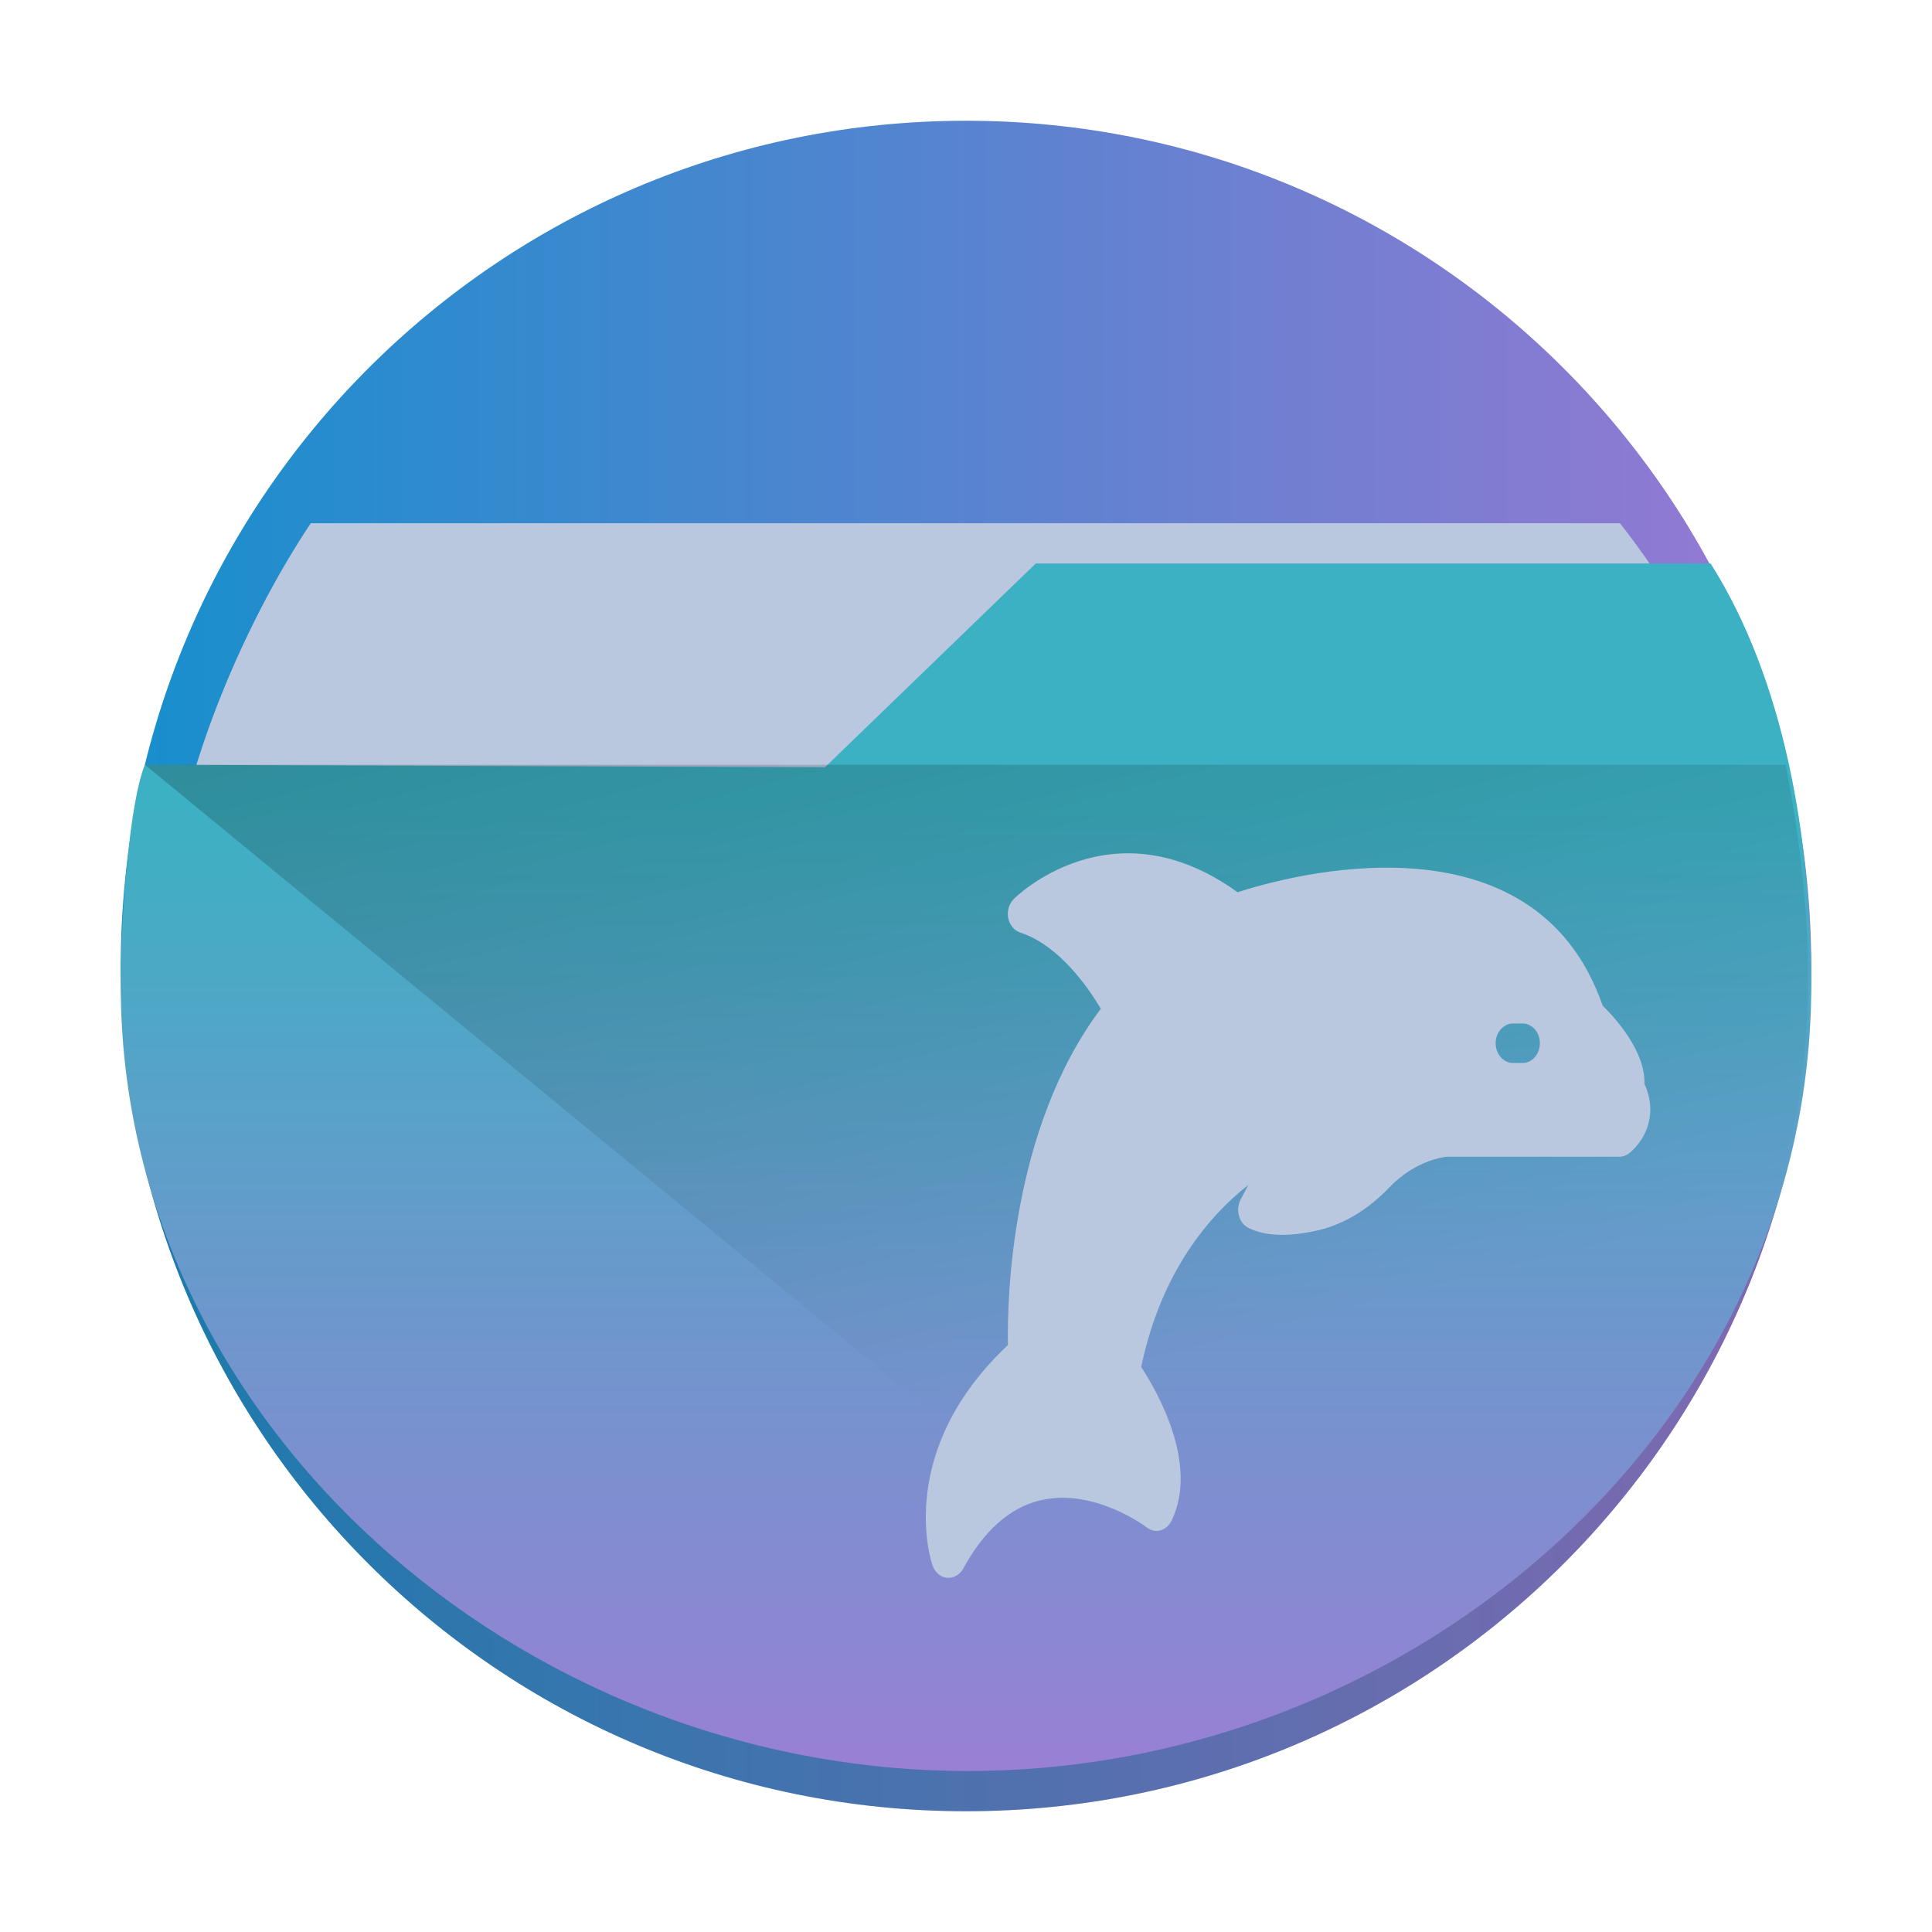
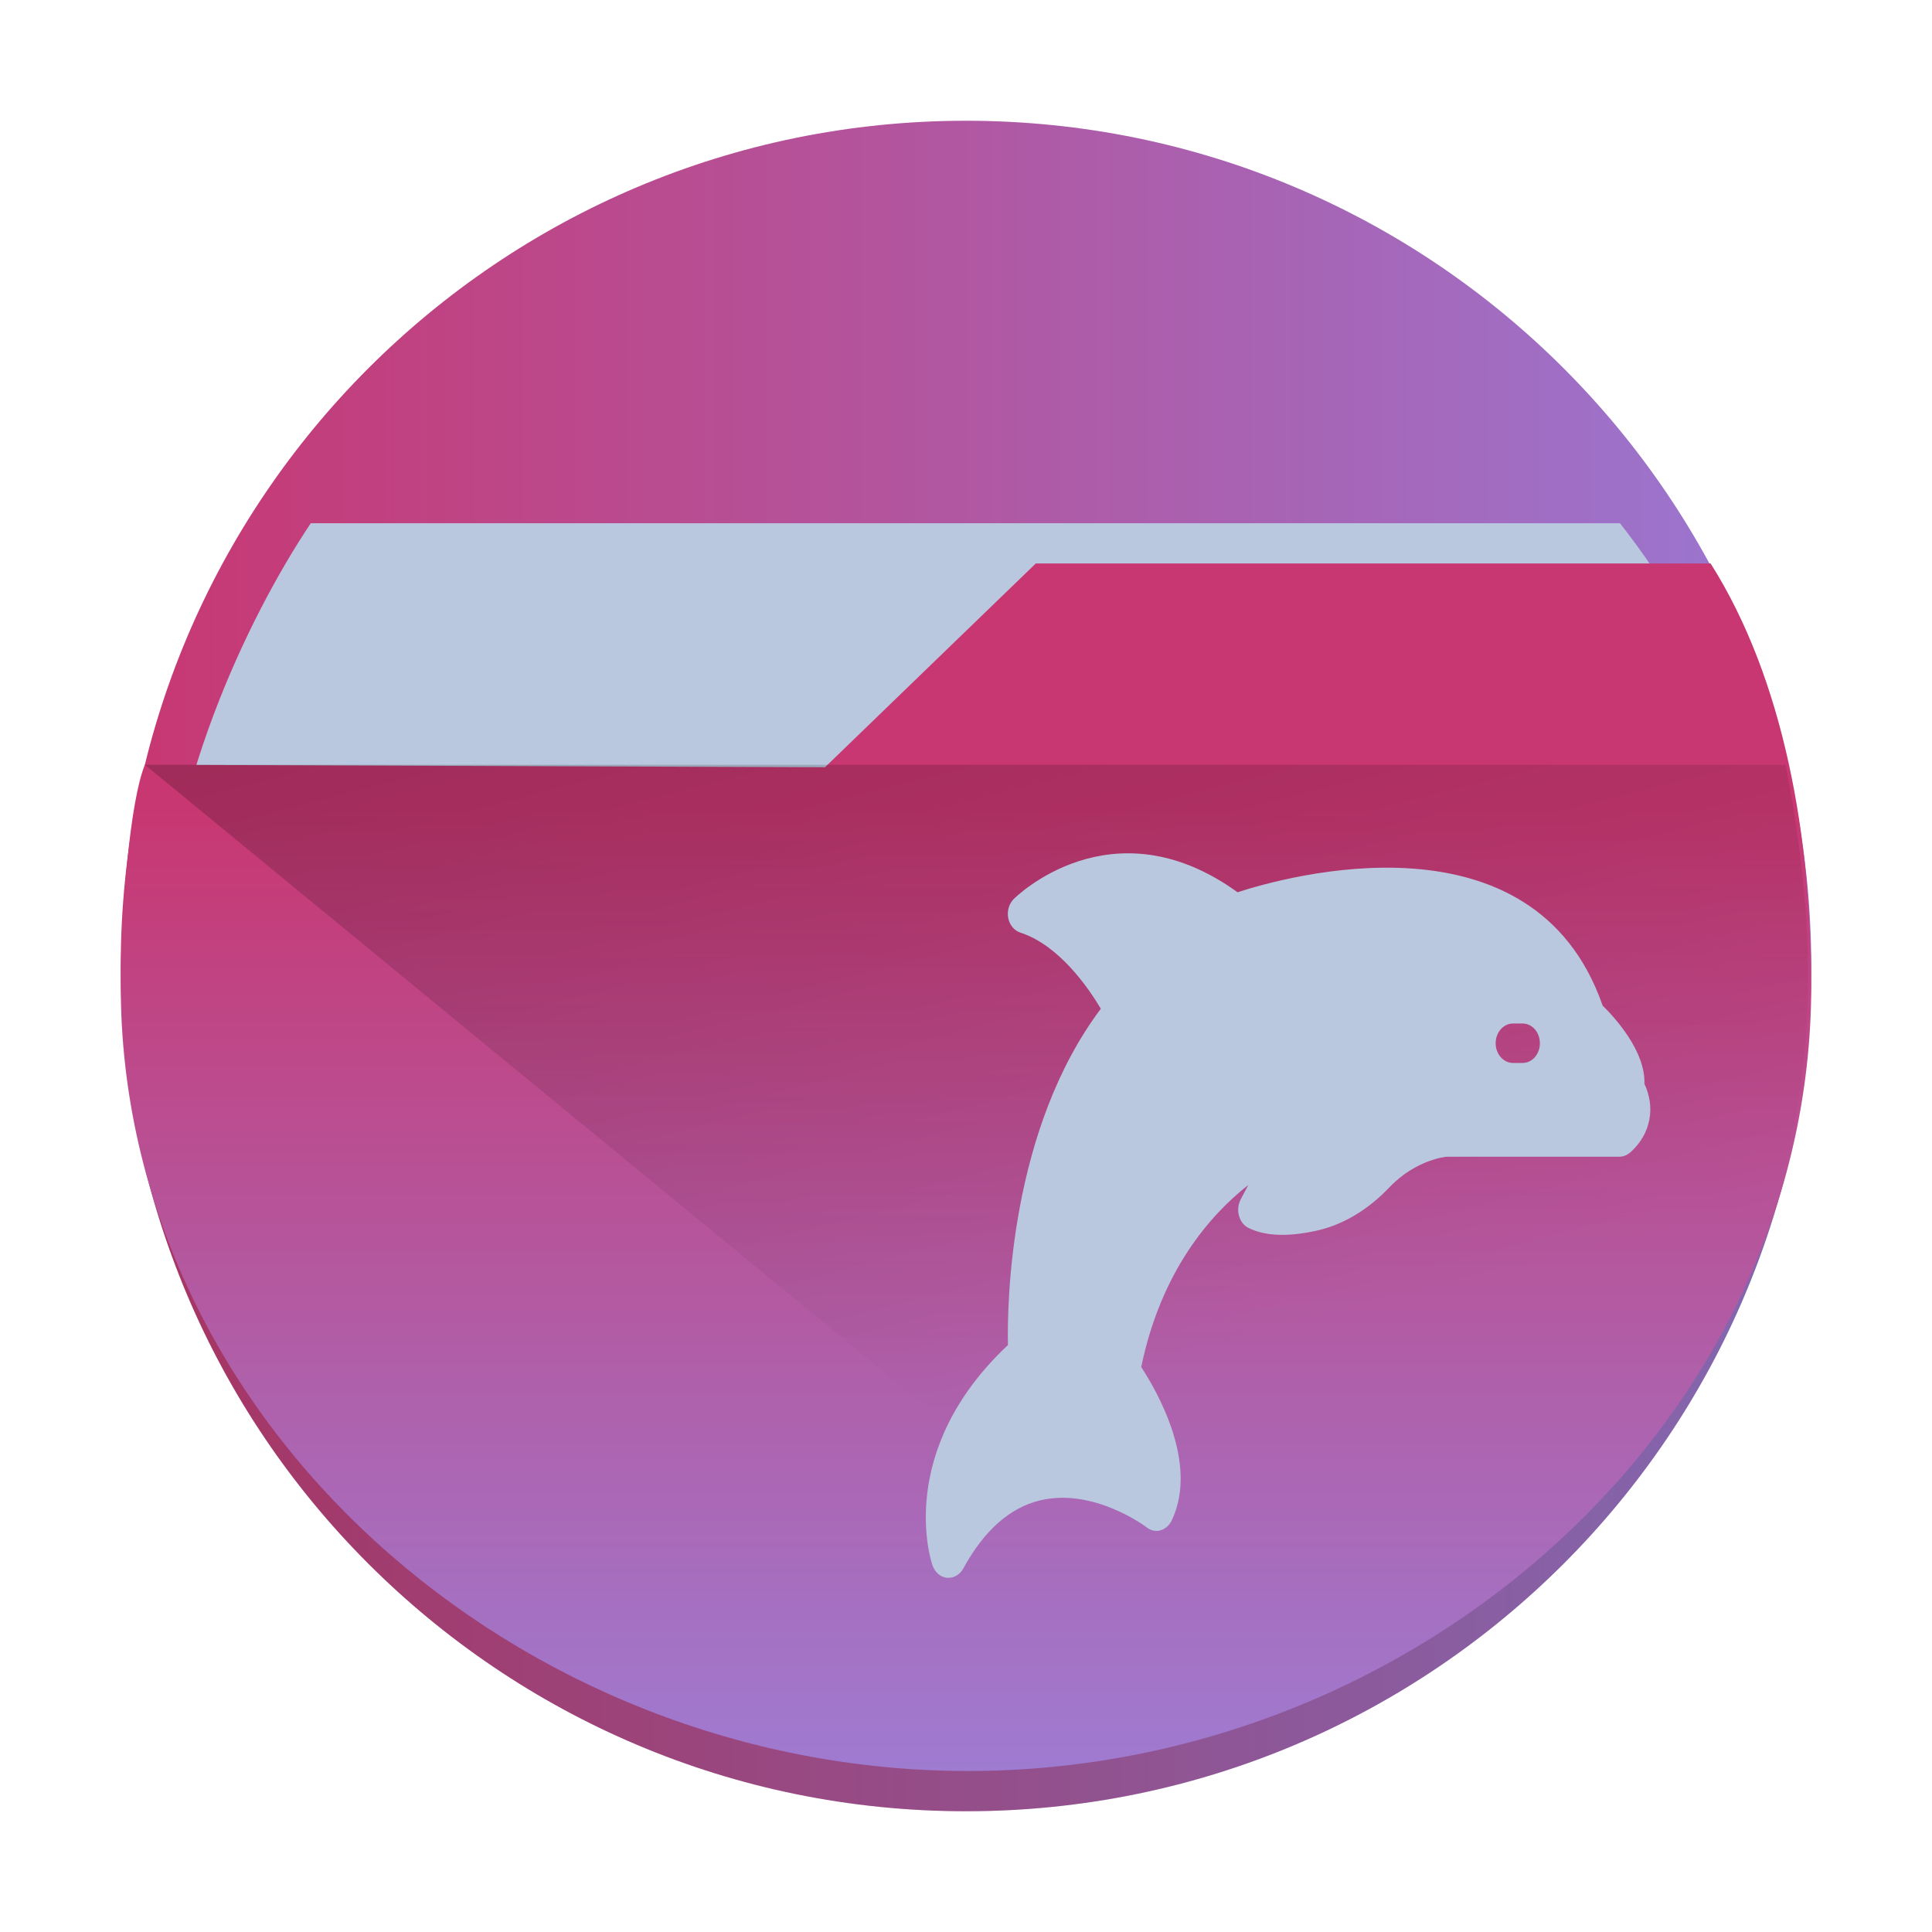
<svg xmlns="http://www.w3.org/2000/svg" xmlns:xlink="http://www.w3.org/1999/xlink" width="48" height="48" viewBox="0 0 48 48" id="svg8694" version="1.1">
  <style id="current-color-scheme" type="text/css">.ColorScheme-Highlight { color:#3daee9; }
</style>
  <defs id="defs8696">
    <linearGradient id="linearGradient881">
-       <stop style="stop-color:#178fcd;stop-opacity:1;" offset="0" id="stop877" />
+       <stop style="stop-color:#c83771;stop-opacity:1" offset="0" id="stop877" />
      <stop style="stop-color:#9978d3;stop-opacity:1;" offset="1" id="stop879" />
    </linearGradient>
    <linearGradient id="linearGradient3402">
      <stop style="stop-color:#9d7ed5;stop-opacity:1" offset="0" id="stop3398" />
-       <stop style="stop-color:#3cb1c3;stop-opacity:1" offset="1" id="stop3400" />
+       <stop style="stop-color:#c83771;stop-opacity:1" offset="1" id="stop3400" />
    </linearGradient>
    <linearGradient gradientTransform="matrix(1.049963,0,0,1.049904,-452.985,510.4244)" gradientUnits="userSpaceOnUse" x2="426.695" y2="499.921" y1="547.675" id="a-6" x1="389.32">
      <stop stop-color="#18222a" style="stop-color:#1e2b35;stop-opacity:1" id="stop216" />
      <stop stop-color="#566069" offset="1" style="stop-color:#6d7983;stop-opacity:1" id="stop218" />
    </linearGradient>
    <linearGradient id="linearGradient4393">
      <stop style="stop-color:#000000;stop-opacity:1;" offset="0" id="stop4395" />
      <stop style="stop-color:#000000;stop-opacity:0;" offset="1" id="stop4397" />
    </linearGradient>
    <linearGradient xlink:href="#linearGradient4393" id="linearGradient668-5" gradientUnits="userSpaceOnUse" gradientTransform="matrix(2.605109,0,0,1.97785,2.899187,-1008.075)" x1="4.084" y1="1037.179" x2="8.751" y2="1051.165" />
    <linearGradient xlink:href="#linearGradient3402" id="linearGradient3404" x1="24.6" y1="1081.362" x2="24.6" y2="1056.362" gradientUnits="userSpaceOnUse" />
    <linearGradient xlink:href="#linearGradient881" id="linearGradient883" x1="3" y1="1060.362" x2="45" y2="1060.362" gradientUnits="userSpaceOnUse" />
  </defs>
  <g id="layer1" transform="translate(0,-1036.362)">
    <circle cx="24" cy="1060.362" id="circle39" style="stroke-width:1;fill-opacity:1;fill:url(#linearGradient883)" r="21" />
    <path d="M 44.977,1059.751 A 21,21 0 0 1 24,1080.312 21,21 0 0 1 3.023,1059.923 21,21 0 0 0 3,1060.362 a 21,21 0 0 0 21,21 21,21 0 0 0 21,-21 21,21 0 0 0 -0.023,-0.611 z" fill="#232629" opacity="0.2" id="path55" style="stroke-width:1.05" />
    <path id="rect1078-6-7-0" style="fill:#bac8df;fill-opacity:1;stroke:none;stroke-width:1.546" d="m 7.721,1049.362 c -1.621,2.423 -3.626,6.751 -3.626,10.688 2.54e-4,2.376 0.652,4.723 1.909,6.872 H 42.263 c 1.257,-2.15 1.909,-4.497 1.909,-6.872 -3.02e-4,-3.937 -1.624,-7.761 -3.924,-10.688 z" />
    <path id="path1076-3-7-6" style="fill:url(#linearGradient3404);fill-opacity:1;stroke:none;stroke-width:0.856px;stroke-linecap:butt;stroke-linejoin:miter;stroke-opacity:1" d="m 25.733,1050.362 -5.236,5.062 L 3.6,1055.362 c -0.37,0.888 -0.6,3.677 -0.6,5.489 9.69e-5,10.814 9.863,19.511 21.047,19.511 11.184,0 20.953,-8.698 20.953,-19.511 -4.01e-4,-3.687 -0.671,-7.597 -2.5,-10.489 z" />
    <path style="opacity:0.3;fill:url(#linearGradient668-5);fill-opacity:1;fill-rule:evenodd;stroke:none;stroke-width:2.27px;stroke-linecap:butt;stroke-linejoin:miter;stroke-opacity:1" d="m 3.6,1055.362 19.468,16 h 18.559 c 3.025,-4.819 4.04,-9.282 2.737,-16 z" id="path4152-2-3" />
    <path d="m 40.855,1063.3 c 0.035,-0.813 -0.728,-1.65 -1.038,-1.954 -1.714,-4.932 -7.869,-3.208 -9.07,-2.816 -3.131,-2.262 -5.543,0.147 -5.564,0.171 -0.116,0.117 -0.168,0.3 -0.133,0.475 0.035,0.171 0.151,0.308 0.302,0.357 0.965,0.314 1.693,1.377 1.998,1.891 -2.248,2.992 -2.33,7.257 -2.308,8.355 -2.804,2.639 -1.917,5.358 -1.874,5.475 0.06,0.171 0.198,0.294 0.362,0.308 0.012,0 0.026,0 0.038,0 0.147,0 0.289,-0.09 0.366,-0.234 0.513,-0.94 1.154,-1.508 1.904,-1.689 1.339,-0.323 2.64,0.661 2.653,0.671 0.099,0.078 0.224,0.108 0.344,0.072 0.116,-0.036 0.22,-0.123 0.276,-0.246 0.676,-1.415 -0.37,-3.217 -0.758,-3.81 0.495,-2.39 1.71,-3.776 2.662,-4.525 l -0.194,0.366 c -0.06,0.123 -0.077,0.264 -0.039,0.397 0.034,0.138 0.121,0.246 0.233,0.304 0.422,0.21 1.012,0.231 1.762,0.054 0.625,-0.153 1.228,-0.519 1.744,-1.063 0.676,-0.705 1.43,-0.759 1.43,-0.759 h 4.281 c 0.099,0 0.19,-0.039 0.267,-0.102 0.366,-0.328 0.469,-0.686 0.495,-0.93 0.035,-0.324 -0.056,-0.598 -0.137,-0.774 z m -3.028,-0.529 h -0.237 c -0.237,0 -0.431,-0.219 -0.431,-0.49 0,-0.27 0.194,-0.49 0.431,-0.49 h 0.237 c 0.241,0 0.431,0.219 0.431,0.49 0,0.27 -0.189,0.49 -0.431,0.49 z" id="path49-5-3-5-5" style="fill:#bac8df;fill-opacity:1;stroke-width:0.045" class=" " />
  </g>
</svg>
